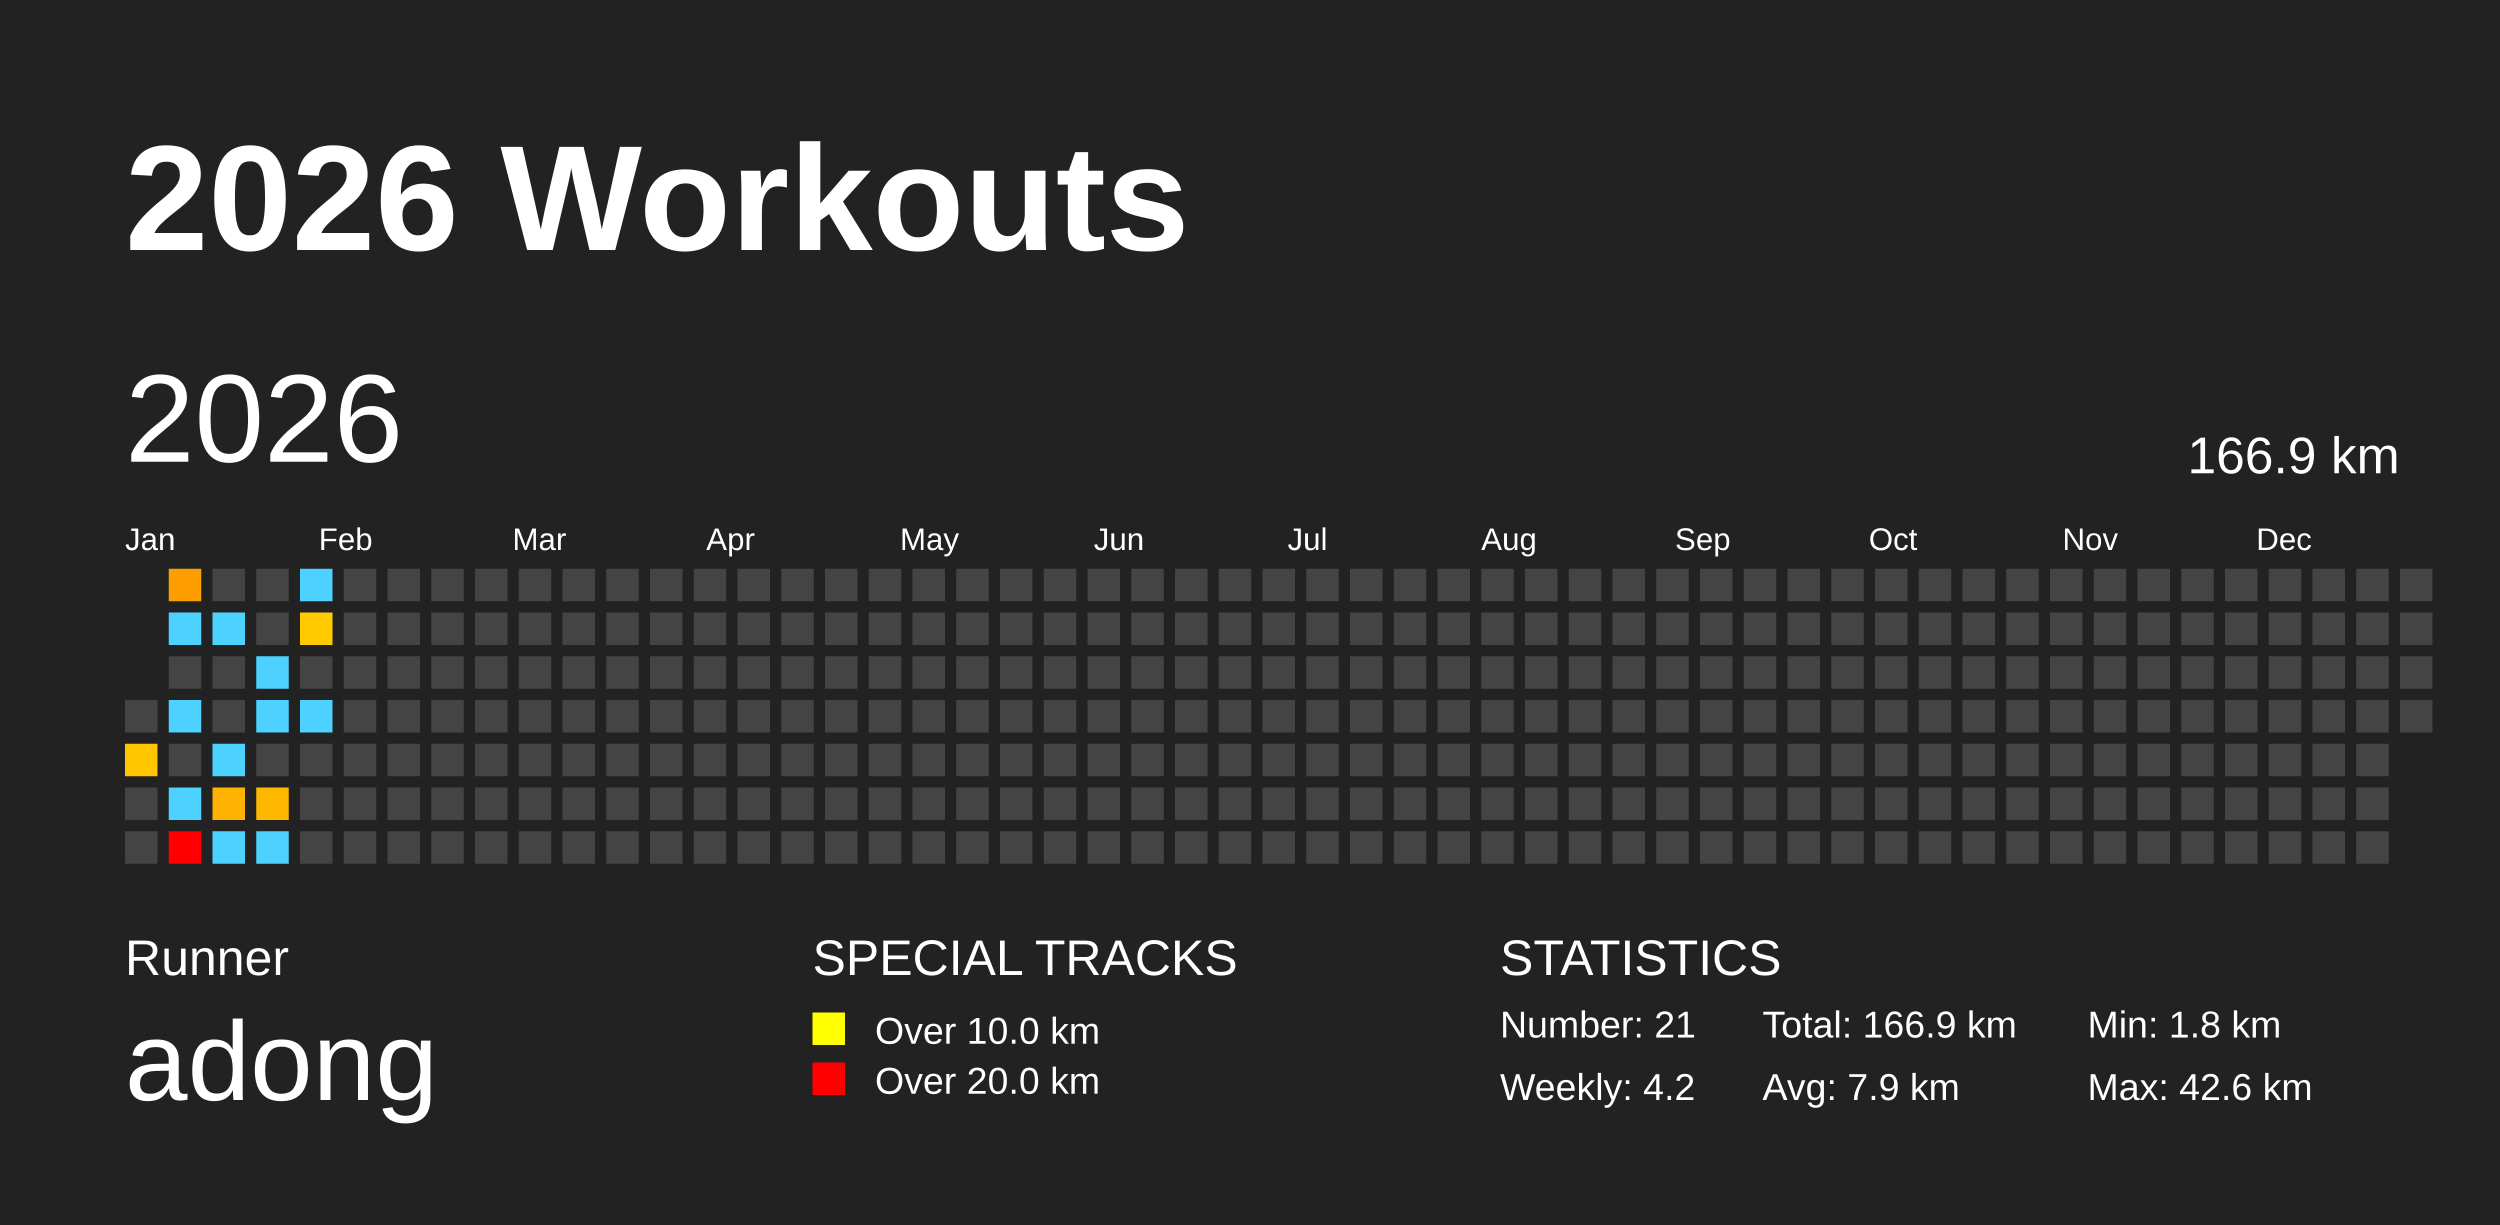
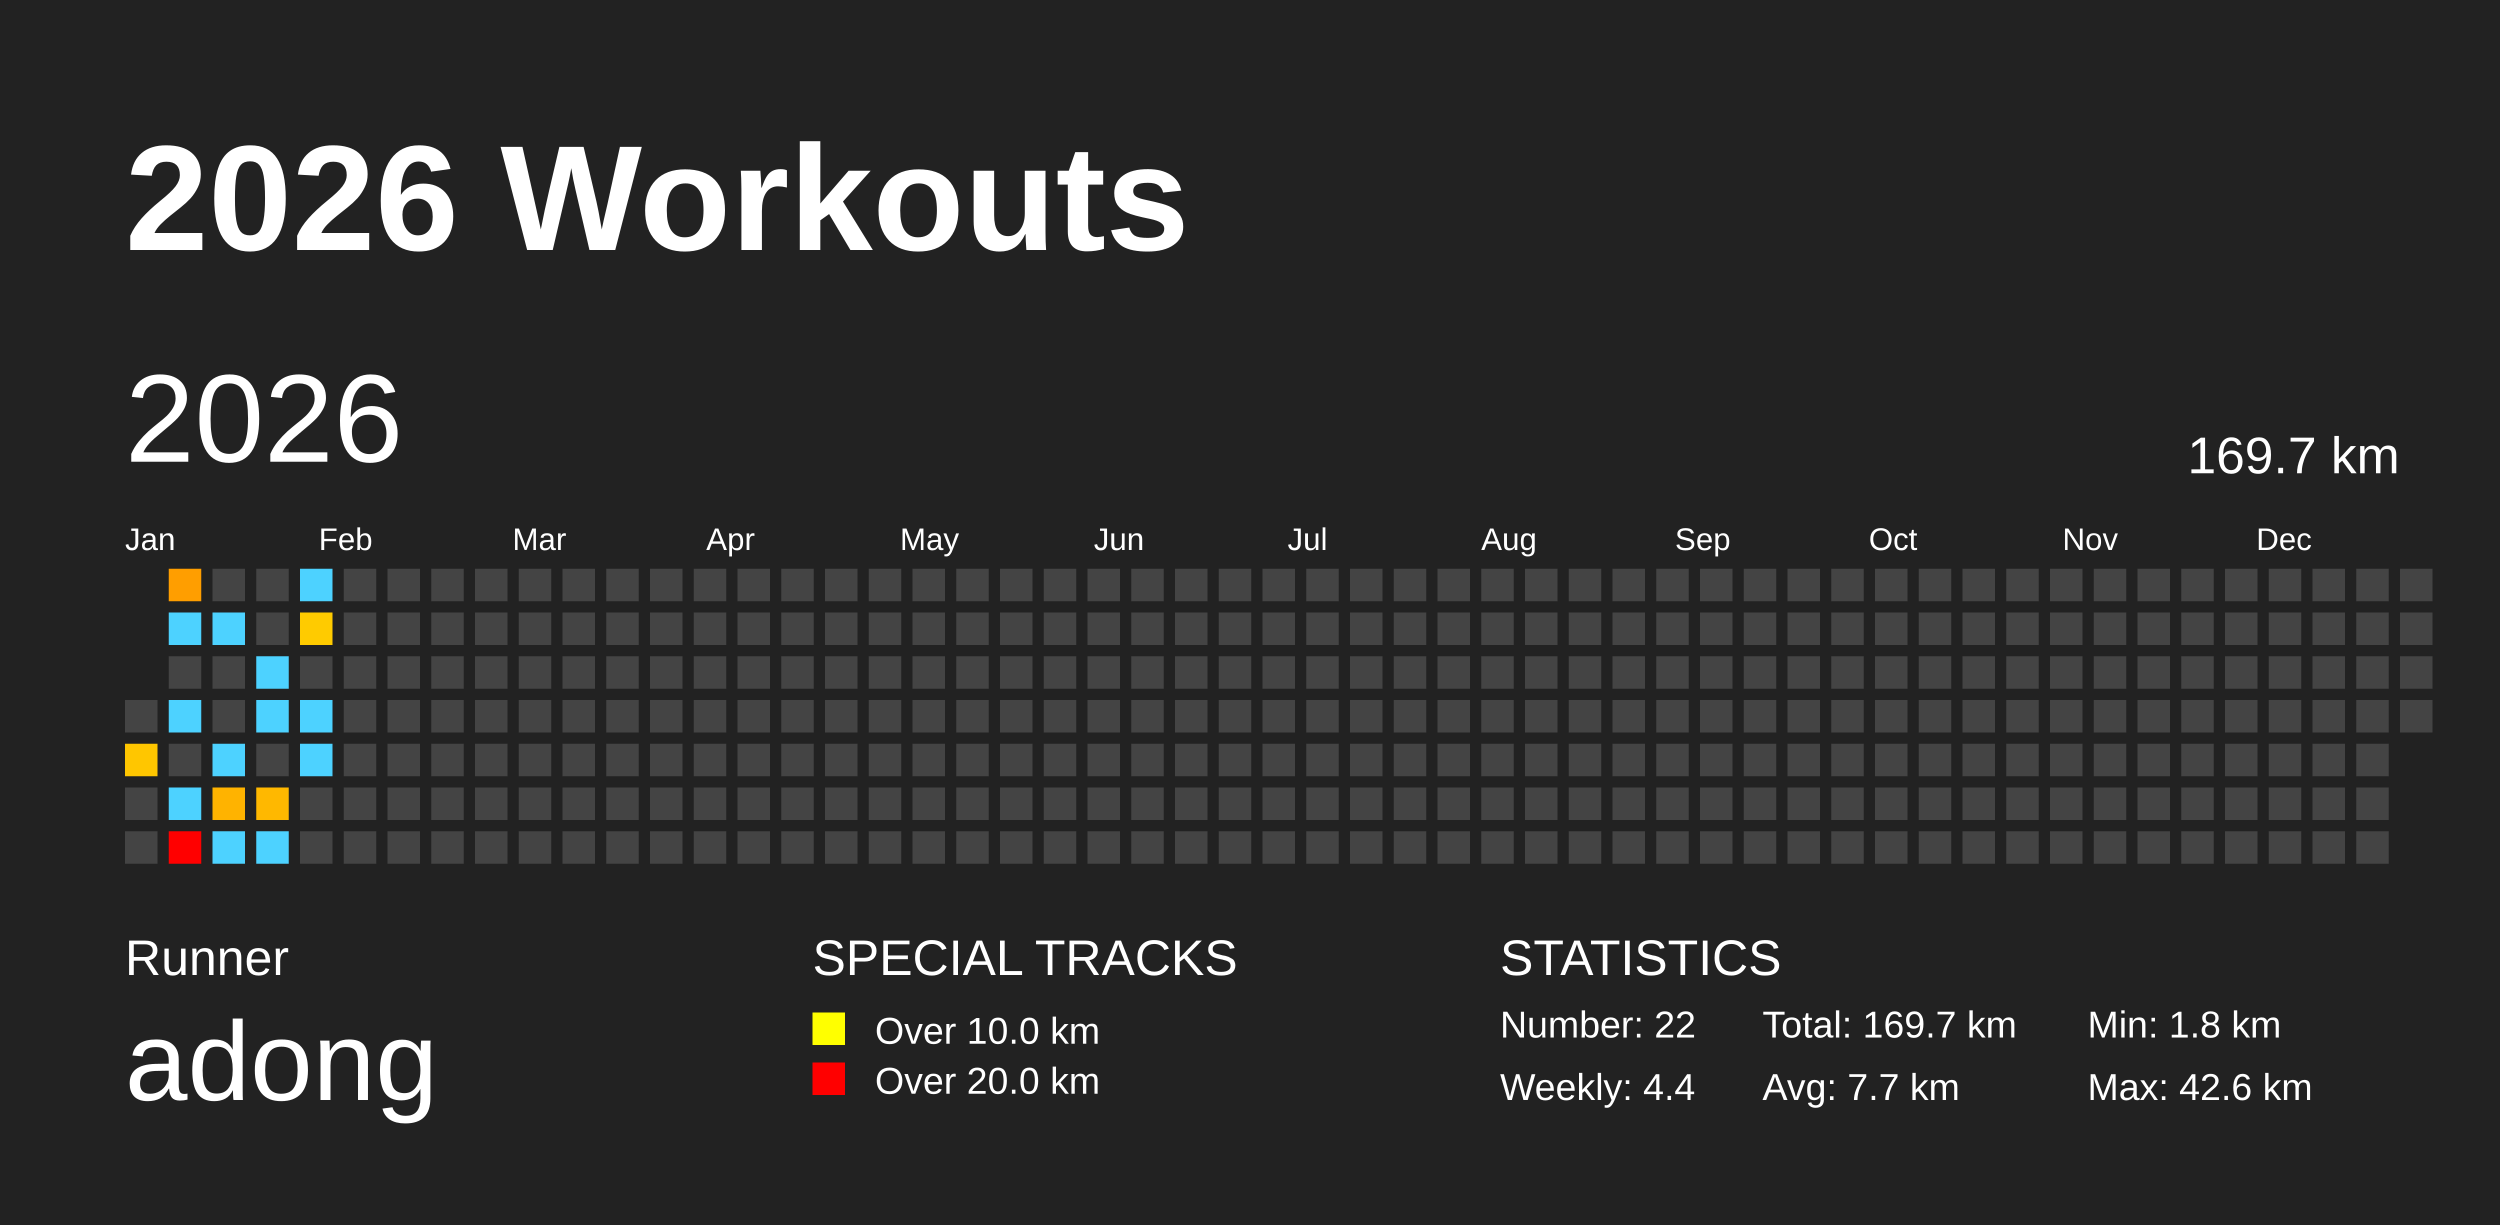
<svg xmlns="http://www.w3.org/2000/svg" baseProfile="full" height="98mm" version="1.1" viewBox="0,0,200,98" width="200mm">
  <defs />
  <rect fill="#222222" height="98" width="200" x="0" y="0" />
  <text fill="#FFFFFF" style="font-size:12px; font-family:Arial; font-weight:bold;" x="10" y="20">2026 Workouts</text>
  <text fill="#FFFFFF" style="font-size:4px; font-family:Arial" x="10" y="78">Runner</text>
  <text fill="#FFFFFF" style="font-size:9px; font-family:Arial" x="10" y="88">adong</text>
  <text fill="#FFFFFF" style="font-size:4px; font-family:Arial" x="65" y="78">SPECIAL TRACKS</text>
  <rect fill="yellow" height="2.6" width="2.6" x="65" y="81" />
  <text fill="#FFFFFF" style="font-size:3px; font-family:Arial" x="70" y="83.5">Over 10.0 km</text>
  <rect fill="red" height="2.6" width="2.6" x="65" y="85" />
  <text fill="#FFFFFF" style="font-size:3px; font-family:Arial" x="70" y="87.5">Over 20.0 km</text>
  <text fill="#FFFFFF" style="font-size:4px; font-family:Arial" x="120" y="78">STATISTICS</text>
-   <text fill="#FFFFFF" style="font-size:3px; font-family:Arial" x="120" y="83">Number: 21</text>
-   <text fill="#FFFFFF" style="font-size:3px; font-family:Arial" x="120" y="88">Weekly: 4.2</text>
-   <text fill="#FFFFFF" style="font-size:3px; font-family:Arial" x="141" y="83">Total: 166.9 km</text>
-   <text fill="#FFFFFF" style="font-size:3px; font-family:Arial" x="141" y="88">Avg: 7.9 km</text>
+   <text fill="#FFFFFF" style="font-size:3px; font-family:Arial" x="120" y="83">Number: 22</text>
+   <text fill="#FFFFFF" style="font-size:3px; font-family:Arial" x="120" y="88">Weekly: 4.4</text>
+   <text fill="#FFFFFF" style="font-size:3px; font-family:Arial" x="141" y="83">Total: 169.7 km</text>
+   <text fill="#FFFFFF" style="font-size:3px; font-family:Arial" x="141" y="88">Avg: 7.7 km</text>
  <text fill="#FFFFFF" style="font-size:3px; font-family:Arial" x="167" y="83">Min: 1.8 km</text>
  <text fill="#FFFFFF" style="font-size:3px; font-family:Arial" x="167" y="88">Max: 42.6 km</text>
  <text dominant-baseline="hanging" fill="#FFFFFF" style="font-size:10.0px; font-family:Arial;" x="10" y="30">2026</text>
-   <text dominant-baseline="hanging" fill="#FFFFFF" style="font-size:4.125px; font-family:Arial;" x="175" y="35">166.9 km</text>
+   <text dominant-baseline="hanging" fill="#FFFFFF" style="font-size:4.125px; font-family:Arial;" x="175" y="35">169.7 km</text>
  <text fill="#FFFFFF" style="font-size:2.5px; font-family:Arial" x="10.0" y="44">Jan</text>
  <text fill="#FFFFFF" style="font-size:2.5px; font-family:Arial" x="25.5" y="44">Feb</text>
  <text fill="#FFFFFF" style="font-size:2.5px; font-family:Arial" x="41.0" y="44">Mar</text>
  <text fill="#FFFFFF" style="font-size:2.5px; font-family:Arial" x="56.5" y="44">Apr</text>
  <text fill="#FFFFFF" style="font-size:2.5px; font-family:Arial" x="72.0" y="44">May</text>
  <text fill="#FFFFFF" style="font-size:2.5px; font-family:Arial" x="87.5" y="44">Jun</text>
  <text fill="#FFFFFF" style="font-size:2.5px; font-family:Arial" x="103.0" y="44">Jul</text>
  <text fill="#FFFFFF" style="font-size:2.5px; font-family:Arial" x="118.5" y="44">Aug</text>
  <text fill="#FFFFFF" style="font-size:2.5px; font-family:Arial" x="134.0" y="44">Sep</text>
  <text fill="#FFFFFF" style="font-size:2.5px; font-family:Arial" x="149.5" y="44">Oct</text>
  <text fill="#FFFFFF" style="font-size:2.5px; font-family:Arial" x="165.0" y="44">Nov</text>
  <text fill="#FFFFFF" style="font-size:2.5px; font-family:Arial" x="180.5" y="44">Dec</text>
  <rect fill="#444444" height="2.6" width="2.6" x="10.0" y="56.0" />
  <rect fill="#ffc600" height="2.6" width="2.6" x="10.0" y="59.5" />
  <rect fill="#444444" height="2.6" width="2.6" x="10.0" y="63.0" />
  <rect fill="#444444" height="2.6" width="2.6" x="10.0" y="66.5" />
  <rect fill="#ff9e00" height="2.6" width="2.6" x="13.5" y="45.5" />
  <rect fill="#4dd2ff" height="2.6" width="2.6" x="13.5" y="49.0" />
  <rect fill="#444444" height="2.6" width="2.6" x="13.5" y="52.5" />
  <rect fill="#4dd2ff" height="2.6" width="2.6" x="13.5" y="56.0" />
  <rect fill="#444444" height="2.6" width="2.6" x="13.5" y="59.5" />
  <rect fill="#4dd2ff" height="2.6" width="2.6" x="13.5" y="63.0" />
  <rect fill="red" height="2.6" width="2.6" x="13.5" y="66.5" />
  <rect fill="#444444" height="2.6" width="2.6" x="17.0" y="45.5" />
  <rect fill="#4dd2ff" height="2.6" width="2.6" x="17.0" y="49.0" />
  <rect fill="#444444" height="2.6" width="2.6" x="17.0" y="52.5" />
  <rect fill="#444444" height="2.6" width="2.6" x="17.0" y="56.0" />
  <rect fill="#4dd2ff" height="2.6" width="2.6" x="17.0" y="59.5" />
  <rect fill="#ffb300" height="2.6" width="2.6" x="17.0" y="63.0" />
  <rect fill="#4dd2ff" height="2.6" width="2.6" x="17.0" y="66.5" />
  <rect fill="#444444" height="2.6" width="2.6" x="20.5" y="45.5" />
  <rect fill="#444444" height="2.6" width="2.6" x="20.5" y="49.0" />
  <rect fill="#4dd2ff" height="2.6" width="2.6" x="20.5" y="52.5" />
  <rect fill="#4dd2ff" height="2.6" width="2.6" x="20.5" y="56.0" />
  <rect fill="#444444" height="2.6" width="2.6" x="20.5" y="59.5" />
  <rect fill="#ffb800" height="2.6" width="2.6" x="20.5" y="63.0" />
  <rect fill="#4dd2ff" height="2.6" width="2.6" x="20.5" y="66.5" />
  <rect fill="#4dd2ff" height="2.6" width="2.6" x="24.0" y="45.5" />
  <rect fill="#ffcb00" height="2.6" width="2.6" x="24.0" y="49.0" />
  <rect fill="#444444" height="2.6" width="2.6" x="24.0" y="52.5" />
  <rect fill="#4dd2ff" height="2.6" width="2.6" x="24.0" y="56.0" />
-   <rect fill="#444444" height="2.6" width="2.6" x="24.0" y="59.5" />
+   <rect fill="#4dd2ff" height="2.6" width="2.6" x="24.0" y="59.5" />
  <rect fill="#444444" height="2.6" width="2.6" x="24.0" y="63.0" />
  <rect fill="#444444" height="2.6" width="2.6" x="24.0" y="66.5" />
  <rect fill="#444444" height="2.6" width="2.6" x="27.5" y="45.5" />
  <rect fill="#444444" height="2.6" width="2.6" x="27.5" y="49.0" />
  <rect fill="#444444" height="2.6" width="2.6" x="27.5" y="52.5" />
  <rect fill="#444444" height="2.6" width="2.6" x="27.5" y="56.0" />
  <rect fill="#444444" height="2.6" width="2.6" x="27.5" y="59.5" />
  <rect fill="#444444" height="2.6" width="2.6" x="27.5" y="63.0" />
  <rect fill="#444444" height="2.6" width="2.6" x="27.5" y="66.5" />
  <rect fill="#444444" height="2.6" width="2.6" x="31.0" y="45.5" />
  <rect fill="#444444" height="2.6" width="2.6" x="31.0" y="49.0" />
  <rect fill="#444444" height="2.6" width="2.6" x="31.0" y="52.5" />
  <rect fill="#444444" height="2.6" width="2.6" x="31.0" y="56.0" />
  <rect fill="#444444" height="2.6" width="2.6" x="31.0" y="59.5" />
  <rect fill="#444444" height="2.6" width="2.6" x="31.0" y="63.0" />
  <rect fill="#444444" height="2.6" width="2.6" x="31.0" y="66.5" />
  <rect fill="#444444" height="2.6" width="2.6" x="34.5" y="45.5" />
  <rect fill="#444444" height="2.6" width="2.6" x="34.5" y="49.0" />
  <rect fill="#444444" height="2.6" width="2.6" x="34.5" y="52.5" />
  <rect fill="#444444" height="2.6" width="2.6" x="34.5" y="56.0" />
  <rect fill="#444444" height="2.6" width="2.6" x="34.5" y="59.5" />
  <rect fill="#444444" height="2.6" width="2.6" x="34.5" y="63.0" />
  <rect fill="#444444" height="2.6" width="2.6" x="34.5" y="66.5" />
  <rect fill="#444444" height="2.6" width="2.6" x="38.0" y="45.5" />
  <rect fill="#444444" height="2.6" width="2.6" x="38.0" y="49.0" />
  <rect fill="#444444" height="2.6" width="2.6" x="38.0" y="52.5" />
  <rect fill="#444444" height="2.6" width="2.6" x="38.0" y="56.0" />
  <rect fill="#444444" height="2.6" width="2.6" x="38.0" y="59.5" />
  <rect fill="#444444" height="2.6" width="2.6" x="38.0" y="63.0" />
  <rect fill="#444444" height="2.6" width="2.6" x="38.0" y="66.5" />
  <rect fill="#444444" height="2.6" width="2.6" x="41.5" y="45.5" />
  <rect fill="#444444" height="2.6" width="2.6" x="41.5" y="49.0" />
  <rect fill="#444444" height="2.6" width="2.6" x="41.5" y="52.5" />
  <rect fill="#444444" height="2.6" width="2.6" x="41.5" y="56.0" />
  <rect fill="#444444" height="2.6" width="2.6" x="41.5" y="59.5" />
  <rect fill="#444444" height="2.6" width="2.6" x="41.5" y="63.0" />
  <rect fill="#444444" height="2.6" width="2.6" x="41.5" y="66.5" />
  <rect fill="#444444" height="2.6" width="2.6" x="45.0" y="45.5" />
  <rect fill="#444444" height="2.6" width="2.6" x="45.0" y="49.0" />
  <rect fill="#444444" height="2.6" width="2.6" x="45.0" y="52.5" />
  <rect fill="#444444" height="2.6" width="2.6" x="45.0" y="56.0" />
  <rect fill="#444444" height="2.6" width="2.6" x="45.0" y="59.5" />
  <rect fill="#444444" height="2.6" width="2.6" x="45.0" y="63.0" />
  <rect fill="#444444" height="2.6" width="2.6" x="45.0" y="66.5" />
  <rect fill="#444444" height="2.6" width="2.6" x="48.5" y="45.5" />
  <rect fill="#444444" height="2.6" width="2.6" x="48.5" y="49.0" />
  <rect fill="#444444" height="2.6" width="2.6" x="48.5" y="52.5" />
  <rect fill="#444444" height="2.6" width="2.6" x="48.5" y="56.0" />
  <rect fill="#444444" height="2.6" width="2.6" x="48.5" y="59.5" />
  <rect fill="#444444" height="2.6" width="2.6" x="48.5" y="63.0" />
  <rect fill="#444444" height="2.6" width="2.6" x="48.5" y="66.5" />
  <rect fill="#444444" height="2.6" width="2.6" x="52.0" y="45.5" />
  <rect fill="#444444" height="2.6" width="2.6" x="52.0" y="49.0" />
  <rect fill="#444444" height="2.6" width="2.6" x="52.0" y="52.5" />
  <rect fill="#444444" height="2.6" width="2.6" x="52.0" y="56.0" />
  <rect fill="#444444" height="2.6" width="2.6" x="52.0" y="59.5" />
  <rect fill="#444444" height="2.6" width="2.6" x="52.0" y="63.0" />
  <rect fill="#444444" height="2.6" width="2.6" x="52.0" y="66.5" />
  <rect fill="#444444" height="2.6" width="2.6" x="55.5" y="45.5" />
  <rect fill="#444444" height="2.6" width="2.6" x="55.5" y="49.0" />
  <rect fill="#444444" height="2.6" width="2.6" x="55.5" y="52.5" />
  <rect fill="#444444" height="2.6" width="2.6" x="55.5" y="56.0" />
  <rect fill="#444444" height="2.6" width="2.6" x="55.5" y="59.5" />
  <rect fill="#444444" height="2.6" width="2.6" x="55.5" y="63.0" />
  <rect fill="#444444" height="2.6" width="2.6" x="55.5" y="66.5" />
  <rect fill="#444444" height="2.6" width="2.6" x="59.0" y="45.5" />
  <rect fill="#444444" height="2.6" width="2.6" x="59.0" y="49.0" />
  <rect fill="#444444" height="2.6" width="2.6" x="59.0" y="52.5" />
  <rect fill="#444444" height="2.6" width="2.6" x="59.0" y="56.0" />
  <rect fill="#444444" height="2.6" width="2.6" x="59.0" y="59.5" />
  <rect fill="#444444" height="2.6" width="2.6" x="59.0" y="63.0" />
  <rect fill="#444444" height="2.6" width="2.6" x="59.0" y="66.5" />
  <rect fill="#444444" height="2.6" width="2.6" x="62.5" y="45.5" />
  <rect fill="#444444" height="2.6" width="2.6" x="62.5" y="49.0" />
  <rect fill="#444444" height="2.6" width="2.6" x="62.5" y="52.5" />
  <rect fill="#444444" height="2.6" width="2.6" x="62.5" y="56.0" />
  <rect fill="#444444" height="2.6" width="2.6" x="62.5" y="59.5" />
  <rect fill="#444444" height="2.6" width="2.6" x="62.5" y="63.0" />
  <rect fill="#444444" height="2.6" width="2.6" x="62.5" y="66.5" />
  <rect fill="#444444" height="2.6" width="2.6" x="66.0" y="45.5" />
  <rect fill="#444444" height="2.6" width="2.6" x="66.0" y="49.0" />
  <rect fill="#444444" height="2.6" width="2.6" x="66.0" y="52.5" />
  <rect fill="#444444" height="2.6" width="2.6" x="66.0" y="56.0" />
  <rect fill="#444444" height="2.6" width="2.6" x="66.0" y="59.5" />
  <rect fill="#444444" height="2.6" width="2.6" x="66.0" y="63.0" />
  <rect fill="#444444" height="2.6" width="2.6" x="66.0" y="66.5" />
  <rect fill="#444444" height="2.6" width="2.6" x="69.5" y="45.5" />
  <rect fill="#444444" height="2.6" width="2.6" x="69.5" y="49.0" />
  <rect fill="#444444" height="2.6" width="2.6" x="69.5" y="52.5" />
  <rect fill="#444444" height="2.6" width="2.6" x="69.5" y="56.0" />
  <rect fill="#444444" height="2.6" width="2.6" x="69.5" y="59.5" />
  <rect fill="#444444" height="2.6" width="2.6" x="69.5" y="63.0" />
  <rect fill="#444444" height="2.6" width="2.6" x="69.5" y="66.5" />
  <rect fill="#444444" height="2.6" width="2.6" x="73.0" y="45.5" />
  <rect fill="#444444" height="2.6" width="2.6" x="73.0" y="49.0" />
  <rect fill="#444444" height="2.6" width="2.6" x="73.0" y="52.5" />
  <rect fill="#444444" height="2.6" width="2.6" x="73.0" y="56.0" />
  <rect fill="#444444" height="2.6" width="2.6" x="73.0" y="59.5" />
  <rect fill="#444444" height="2.6" width="2.6" x="73.0" y="63.0" />
  <rect fill="#444444" height="2.6" width="2.6" x="73.0" y="66.5" />
  <rect fill="#444444" height="2.6" width="2.6" x="76.5" y="45.5" />
  <rect fill="#444444" height="2.6" width="2.6" x="76.5" y="49.0" />
  <rect fill="#444444" height="2.6" width="2.6" x="76.5" y="52.5" />
  <rect fill="#444444" height="2.6" width="2.6" x="76.5" y="56.0" />
  <rect fill="#444444" height="2.6" width="2.6" x="76.5" y="59.5" />
  <rect fill="#444444" height="2.6" width="2.6" x="76.5" y="63.0" />
  <rect fill="#444444" height="2.6" width="2.6" x="76.5" y="66.5" />
  <rect fill="#444444" height="2.6" width="2.6" x="80.0" y="45.5" />
  <rect fill="#444444" height="2.6" width="2.6" x="80.0" y="49.0" />
  <rect fill="#444444" height="2.6" width="2.6" x="80.0" y="52.5" />
  <rect fill="#444444" height="2.6" width="2.6" x="80.0" y="56.0" />
  <rect fill="#444444" height="2.6" width="2.6" x="80.0" y="59.5" />
  <rect fill="#444444" height="2.6" width="2.6" x="80.0" y="63.0" />
  <rect fill="#444444" height="2.6" width="2.6" x="80.0" y="66.5" />
  <rect fill="#444444" height="2.6" width="2.6" x="83.5" y="45.5" />
  <rect fill="#444444" height="2.6" width="2.6" x="83.5" y="49.0" />
  <rect fill="#444444" height="2.6" width="2.6" x="83.5" y="52.5" />
  <rect fill="#444444" height="2.6" width="2.6" x="83.5" y="56.0" />
  <rect fill="#444444" height="2.6" width="2.6" x="83.5" y="59.5" />
  <rect fill="#444444" height="2.6" width="2.6" x="83.5" y="63.0" />
  <rect fill="#444444" height="2.6" width="2.6" x="83.5" y="66.5" />
  <rect fill="#444444" height="2.6" width="2.6" x="87.0" y="45.5" />
  <rect fill="#444444" height="2.6" width="2.6" x="87.0" y="49.0" />
  <rect fill="#444444" height="2.6" width="2.6" x="87.0" y="52.5" />
  <rect fill="#444444" height="2.6" width="2.6" x="87.0" y="56.0" />
  <rect fill="#444444" height="2.6" width="2.6" x="87.0" y="59.5" />
  <rect fill="#444444" height="2.6" width="2.6" x="87.0" y="63.0" />
  <rect fill="#444444" height="2.6" width="2.6" x="87.0" y="66.5" />
  <rect fill="#444444" height="2.6" width="2.6" x="90.5" y="45.5" />
  <rect fill="#444444" height="2.6" width="2.6" x="90.5" y="49.0" />
  <rect fill="#444444" height="2.6" width="2.6" x="90.5" y="52.5" />
  <rect fill="#444444" height="2.6" width="2.6" x="90.5" y="56.0" />
  <rect fill="#444444" height="2.6" width="2.6" x="90.5" y="59.5" />
  <rect fill="#444444" height="2.6" width="2.6" x="90.5" y="63.0" />
  <rect fill="#444444" height="2.6" width="2.6" x="90.5" y="66.5" />
  <rect fill="#444444" height="2.6" width="2.6" x="94.0" y="45.5" />
  <rect fill="#444444" height="2.6" width="2.6" x="94.0" y="49.0" />
  <rect fill="#444444" height="2.6" width="2.6" x="94.0" y="52.5" />
  <rect fill="#444444" height="2.6" width="2.6" x="94.0" y="56.0" />
  <rect fill="#444444" height="2.6" width="2.6" x="94.0" y="59.5" />
  <rect fill="#444444" height="2.6" width="2.6" x="94.0" y="63.0" />
  <rect fill="#444444" height="2.6" width="2.6" x="94.0" y="66.5" />
  <rect fill="#444444" height="2.6" width="2.6" x="97.5" y="45.5" />
  <rect fill="#444444" height="2.6" width="2.6" x="97.5" y="49.0" />
  <rect fill="#444444" height="2.6" width="2.6" x="97.5" y="52.5" />
  <rect fill="#444444" height="2.6" width="2.6" x="97.5" y="56.0" />
  <rect fill="#444444" height="2.6" width="2.6" x="97.5" y="59.5" />
  <rect fill="#444444" height="2.6" width="2.6" x="97.5" y="63.0" />
  <rect fill="#444444" height="2.6" width="2.6" x="97.5" y="66.5" />
  <rect fill="#444444" height="2.6" width="2.6" x="101.0" y="45.5" />
  <rect fill="#444444" height="2.6" width="2.6" x="101.0" y="49.0" />
  <rect fill="#444444" height="2.6" width="2.6" x="101.0" y="52.5" />
  <rect fill="#444444" height="2.6" width="2.6" x="101.0" y="56.0" />
  <rect fill="#444444" height="2.6" width="2.6" x="101.0" y="59.5" />
  <rect fill="#444444" height="2.6" width="2.6" x="101.0" y="63.0" />
  <rect fill="#444444" height="2.6" width="2.6" x="101.0" y="66.5" />
  <rect fill="#444444" height="2.6" width="2.6" x="104.5" y="45.5" />
  <rect fill="#444444" height="2.6" width="2.6" x="104.5" y="49.0" />
  <rect fill="#444444" height="2.6" width="2.6" x="104.5" y="52.5" />
  <rect fill="#444444" height="2.6" width="2.6" x="104.5" y="56.0" />
  <rect fill="#444444" height="2.6" width="2.6" x="104.5" y="59.5" />
  <rect fill="#444444" height="2.6" width="2.6" x="104.5" y="63.0" />
  <rect fill="#444444" height="2.6" width="2.6" x="104.5" y="66.5" />
  <rect fill="#444444" height="2.6" width="2.6" x="108.0" y="45.5" />
  <rect fill="#444444" height="2.6" width="2.6" x="108.0" y="49.0" />
  <rect fill="#444444" height="2.6" width="2.6" x="108.0" y="52.5" />
  <rect fill="#444444" height="2.6" width="2.6" x="108.0" y="56.0" />
  <rect fill="#444444" height="2.6" width="2.6" x="108.0" y="59.5" />
  <rect fill="#444444" height="2.6" width="2.6" x="108.0" y="63.0" />
  <rect fill="#444444" height="2.6" width="2.6" x="108.0" y="66.5" />
  <rect fill="#444444" height="2.6" width="2.6" x="111.5" y="45.5" />
  <rect fill="#444444" height="2.6" width="2.6" x="111.5" y="49.0" />
  <rect fill="#444444" height="2.6" width="2.6" x="111.5" y="52.5" />
  <rect fill="#444444" height="2.6" width="2.6" x="111.5" y="56.0" />
  <rect fill="#444444" height="2.6" width="2.6" x="111.5" y="59.5" />
  <rect fill="#444444" height="2.6" width="2.6" x="111.5" y="63.0" />
  <rect fill="#444444" height="2.6" width="2.6" x="111.5" y="66.5" />
  <rect fill="#444444" height="2.6" width="2.6" x="115.0" y="45.5" />
  <rect fill="#444444" height="2.6" width="2.6" x="115.0" y="49.0" />
  <rect fill="#444444" height="2.6" width="2.6" x="115.0" y="52.5" />
  <rect fill="#444444" height="2.6" width="2.6" x="115.0" y="56.0" />
  <rect fill="#444444" height="2.6" width="2.6" x="115.0" y="59.5" />
  <rect fill="#444444" height="2.6" width="2.6" x="115.0" y="63.0" />
  <rect fill="#444444" height="2.6" width="2.6" x="115.0" y="66.5" />
  <rect fill="#444444" height="2.6" width="2.6" x="118.5" y="45.5" />
  <rect fill="#444444" height="2.6" width="2.6" x="118.5" y="49.0" />
  <rect fill="#444444" height="2.6" width="2.6" x="118.5" y="52.5" />
  <rect fill="#444444" height="2.6" width="2.6" x="118.5" y="56.0" />
  <rect fill="#444444" height="2.6" width="2.6" x="118.5" y="59.5" />
  <rect fill="#444444" height="2.6" width="2.6" x="118.5" y="63.0" />
  <rect fill="#444444" height="2.6" width="2.6" x="118.5" y="66.5" />
  <rect fill="#444444" height="2.6" width="2.6" x="122.0" y="45.5" />
  <rect fill="#444444" height="2.6" width="2.6" x="122.0" y="49.0" />
  <rect fill="#444444" height="2.6" width="2.6" x="122.0" y="52.5" />
  <rect fill="#444444" height="2.6" width="2.6" x="122.0" y="56.0" />
  <rect fill="#444444" height="2.6" width="2.6" x="122.0" y="59.5" />
  <rect fill="#444444" height="2.6" width="2.6" x="122.0" y="63.0" />
  <rect fill="#444444" height="2.6" width="2.6" x="122.0" y="66.5" />
  <rect fill="#444444" height="2.6" width="2.6" x="125.5" y="45.5" />
  <rect fill="#444444" height="2.6" width="2.6" x="125.5" y="49.0" />
  <rect fill="#444444" height="2.6" width="2.6" x="125.5" y="52.5" />
  <rect fill="#444444" height="2.6" width="2.6" x="125.5" y="56.0" />
  <rect fill="#444444" height="2.6" width="2.6" x="125.5" y="59.5" />
  <rect fill="#444444" height="2.6" width="2.6" x="125.5" y="63.0" />
  <rect fill="#444444" height="2.6" width="2.6" x="125.5" y="66.5" />
  <rect fill="#444444" height="2.6" width="2.6" x="129.0" y="45.5" />
  <rect fill="#444444" height="2.6" width="2.6" x="129.0" y="49.0" />
  <rect fill="#444444" height="2.6" width="2.6" x="129.0" y="52.5" />
  <rect fill="#444444" height="2.6" width="2.6" x="129.0" y="56.0" />
  <rect fill="#444444" height="2.6" width="2.6" x="129.0" y="59.5" />
  <rect fill="#444444" height="2.6" width="2.6" x="129.0" y="63.0" />
  <rect fill="#444444" height="2.6" width="2.6" x="129.0" y="66.5" />
  <rect fill="#444444" height="2.6" width="2.6" x="132.5" y="45.5" />
  <rect fill="#444444" height="2.6" width="2.6" x="132.5" y="49.0" />
  <rect fill="#444444" height="2.6" width="2.6" x="132.5" y="52.5" />
  <rect fill="#444444" height="2.6" width="2.6" x="132.5" y="56.0" />
  <rect fill="#444444" height="2.6" width="2.6" x="132.5" y="59.5" />
  <rect fill="#444444" height="2.6" width="2.6" x="132.5" y="63.0" />
  <rect fill="#444444" height="2.6" width="2.6" x="132.5" y="66.5" />
  <rect fill="#444444" height="2.6" width="2.6" x="136.0" y="45.5" />
  <rect fill="#444444" height="2.6" width="2.6" x="136.0" y="49.0" />
  <rect fill="#444444" height="2.6" width="2.6" x="136.0" y="52.5" />
  <rect fill="#444444" height="2.6" width="2.6" x="136.0" y="56.0" />
  <rect fill="#444444" height="2.6" width="2.6" x="136.0" y="59.5" />
  <rect fill="#444444" height="2.6" width="2.6" x="136.0" y="63.0" />
  <rect fill="#444444" height="2.6" width="2.6" x="136.0" y="66.5" />
  <rect fill="#444444" height="2.6" width="2.6" x="139.5" y="45.5" />
  <rect fill="#444444" height="2.6" width="2.6" x="139.5" y="49.0" />
  <rect fill="#444444" height="2.6" width="2.6" x="139.5" y="52.5" />
  <rect fill="#444444" height="2.6" width="2.6" x="139.5" y="56.0" />
  <rect fill="#444444" height="2.6" width="2.6" x="139.5" y="59.5" />
  <rect fill="#444444" height="2.6" width="2.6" x="139.5" y="63.0" />
  <rect fill="#444444" height="2.6" width="2.6" x="139.5" y="66.5" />
  <rect fill="#444444" height="2.6" width="2.6" x="143.0" y="45.5" />
  <rect fill="#444444" height="2.6" width="2.6" x="143.0" y="49.0" />
  <rect fill="#444444" height="2.6" width="2.6" x="143.0" y="52.5" />
  <rect fill="#444444" height="2.6" width="2.6" x="143.0" y="56.0" />
  <rect fill="#444444" height="2.6" width="2.6" x="143.0" y="59.5" />
  <rect fill="#444444" height="2.6" width="2.6" x="143.0" y="63.0" />
  <rect fill="#444444" height="2.6" width="2.6" x="143.0" y="66.5" />
  <rect fill="#444444" height="2.6" width="2.6" x="146.5" y="45.5" />
  <rect fill="#444444" height="2.6" width="2.6" x="146.5" y="49.0" />
  <rect fill="#444444" height="2.6" width="2.6" x="146.5" y="52.5" />
  <rect fill="#444444" height="2.6" width="2.6" x="146.5" y="56.0" />
  <rect fill="#444444" height="2.6" width="2.6" x="146.5" y="59.5" />
  <rect fill="#444444" height="2.6" width="2.6" x="146.5" y="63.0" />
  <rect fill="#444444" height="2.6" width="2.6" x="146.5" y="66.5" />
  <rect fill="#444444" height="2.6" width="2.6" x="150.0" y="45.5" />
  <rect fill="#444444" height="2.6" width="2.6" x="150.0" y="49.0" />
  <rect fill="#444444" height="2.6" width="2.6" x="150.0" y="52.5" />
  <rect fill="#444444" height="2.6" width="2.6" x="150.0" y="56.0" />
  <rect fill="#444444" height="2.6" width="2.6" x="150.0" y="59.5" />
  <rect fill="#444444" height="2.6" width="2.6" x="150.0" y="63.0" />
  <rect fill="#444444" height="2.6" width="2.6" x="150.0" y="66.5" />
  <rect fill="#444444" height="2.6" width="2.6" x="153.5" y="45.5" />
  <rect fill="#444444" height="2.6" width="2.6" x="153.5" y="49.0" />
  <rect fill="#444444" height="2.6" width="2.6" x="153.5" y="52.5" />
  <rect fill="#444444" height="2.6" width="2.6" x="153.5" y="56.0" />
  <rect fill="#444444" height="2.6" width="2.6" x="153.5" y="59.5" />
  <rect fill="#444444" height="2.6" width="2.6" x="153.5" y="63.0" />
  <rect fill="#444444" height="2.6" width="2.6" x="153.5" y="66.5" />
  <rect fill="#444444" height="2.6" width="2.6" x="157.0" y="45.5" />
  <rect fill="#444444" height="2.6" width="2.6" x="157.0" y="49.0" />
  <rect fill="#444444" height="2.6" width="2.6" x="157.0" y="52.5" />
  <rect fill="#444444" height="2.6" width="2.6" x="157.0" y="56.0" />
  <rect fill="#444444" height="2.6" width="2.6" x="157.0" y="59.5" />
  <rect fill="#444444" height="2.6" width="2.6" x="157.0" y="63.0" />
  <rect fill="#444444" height="2.6" width="2.6" x="157.0" y="66.5" />
  <rect fill="#444444" height="2.6" width="2.6" x="160.5" y="45.5" />
  <rect fill="#444444" height="2.6" width="2.6" x="160.5" y="49.0" />
  <rect fill="#444444" height="2.6" width="2.6" x="160.5" y="52.5" />
  <rect fill="#444444" height="2.6" width="2.6" x="160.5" y="56.0" />
  <rect fill="#444444" height="2.6" width="2.6" x="160.5" y="59.5" />
  <rect fill="#444444" height="2.6" width="2.6" x="160.5" y="63.0" />
  <rect fill="#444444" height="2.6" width="2.6" x="160.5" y="66.5" />
  <rect fill="#444444" height="2.6" width="2.6" x="164.0" y="45.5" />
  <rect fill="#444444" height="2.6" width="2.6" x="164.0" y="49.0" />
  <rect fill="#444444" height="2.6" width="2.6" x="164.0" y="52.5" />
  <rect fill="#444444" height="2.6" width="2.6" x="164.0" y="56.0" />
  <rect fill="#444444" height="2.6" width="2.6" x="164.0" y="59.5" />
  <rect fill="#444444" height="2.6" width="2.6" x="164.0" y="63.0" />
  <rect fill="#444444" height="2.6" width="2.6" x="164.0" y="66.5" />
  <rect fill="#444444" height="2.6" width="2.6" x="167.5" y="45.5" />
  <rect fill="#444444" height="2.6" width="2.6" x="167.5" y="49.0" />
  <rect fill="#444444" height="2.6" width="2.6" x="167.5" y="52.5" />
  <rect fill="#444444" height="2.6" width="2.6" x="167.5" y="56.0" />
  <rect fill="#444444" height="2.6" width="2.6" x="167.5" y="59.5" />
  <rect fill="#444444" height="2.6" width="2.6" x="167.5" y="63.0" />
  <rect fill="#444444" height="2.6" width="2.6" x="167.5" y="66.5" />
  <rect fill="#444444" height="2.6" width="2.6" x="171.0" y="45.5" />
  <rect fill="#444444" height="2.6" width="2.6" x="171.0" y="49.0" />
  <rect fill="#444444" height="2.6" width="2.6" x="171.0" y="52.5" />
  <rect fill="#444444" height="2.6" width="2.6" x="171.0" y="56.0" />
  <rect fill="#444444" height="2.6" width="2.6" x="171.0" y="59.5" />
  <rect fill="#444444" height="2.6" width="2.6" x="171.0" y="63.0" />
  <rect fill="#444444" height="2.6" width="2.6" x="171.0" y="66.5" />
  <rect fill="#444444" height="2.6" width="2.6" x="174.5" y="45.5" />
  <rect fill="#444444" height="2.6" width="2.6" x="174.5" y="49.0" />
  <rect fill="#444444" height="2.6" width="2.6" x="174.5" y="52.5" />
  <rect fill="#444444" height="2.6" width="2.6" x="174.5" y="56.0" />
  <rect fill="#444444" height="2.6" width="2.6" x="174.5" y="59.5" />
  <rect fill="#444444" height="2.6" width="2.6" x="174.5" y="63.0" />
  <rect fill="#444444" height="2.6" width="2.6" x="174.5" y="66.5" />
  <rect fill="#444444" height="2.6" width="2.6" x="178.0" y="45.5" />
  <rect fill="#444444" height="2.6" width="2.6" x="178.0" y="49.0" />
  <rect fill="#444444" height="2.6" width="2.6" x="178.0" y="52.5" />
  <rect fill="#444444" height="2.6" width="2.6" x="178.0" y="56.0" />
  <rect fill="#444444" height="2.6" width="2.6" x="178.0" y="59.5" />
  <rect fill="#444444" height="2.6" width="2.6" x="178.0" y="63.0" />
  <rect fill="#444444" height="2.6" width="2.6" x="178.0" y="66.5" />
  <rect fill="#444444" height="2.6" width="2.6" x="181.5" y="45.5" />
  <rect fill="#444444" height="2.6" width="2.6" x="181.5" y="49.0" />
  <rect fill="#444444" height="2.6" width="2.6" x="181.5" y="52.5" />
  <rect fill="#444444" height="2.6" width="2.6" x="181.5" y="56.0" />
  <rect fill="#444444" height="2.6" width="2.6" x="181.5" y="59.5" />
  <rect fill="#444444" height="2.6" width="2.6" x="181.5" y="63.0" />
  <rect fill="#444444" height="2.6" width="2.6" x="181.5" y="66.5" />
  <rect fill="#444444" height="2.6" width="2.6" x="185.0" y="45.5" />
  <rect fill="#444444" height="2.6" width="2.6" x="185.0" y="49.0" />
  <rect fill="#444444" height="2.6" width="2.6" x="185.0" y="52.5" />
  <rect fill="#444444" height="2.6" width="2.6" x="185.0" y="56.0" />
  <rect fill="#444444" height="2.6" width="2.6" x="185.0" y="59.5" />
  <rect fill="#444444" height="2.6" width="2.6" x="185.0" y="63.0" />
  <rect fill="#444444" height="2.6" width="2.6" x="185.0" y="66.5" />
  <rect fill="#444444" height="2.6" width="2.6" x="188.5" y="45.5" />
  <rect fill="#444444" height="2.6" width="2.6" x="188.5" y="49.0" />
  <rect fill="#444444" height="2.6" width="2.6" x="188.5" y="52.5" />
  <rect fill="#444444" height="2.6" width="2.6" x="188.5" y="56.0" />
  <rect fill="#444444" height="2.6" width="2.6" x="188.5" y="59.5" />
  <rect fill="#444444" height="2.6" width="2.6" x="188.5" y="63.0" />
  <rect fill="#444444" height="2.6" width="2.6" x="188.5" y="66.5" />
  <rect fill="#444444" height="2.6" width="2.6" x="192.0" y="45.5" />
  <rect fill="#444444" height="2.6" width="2.6" x="192.0" y="49.0" />
  <rect fill="#444444" height="2.6" width="2.6" x="192.0" y="52.5" />
  <rect fill="#444444" height="2.6" width="2.6" x="192.0" y="56.0" />
</svg>
